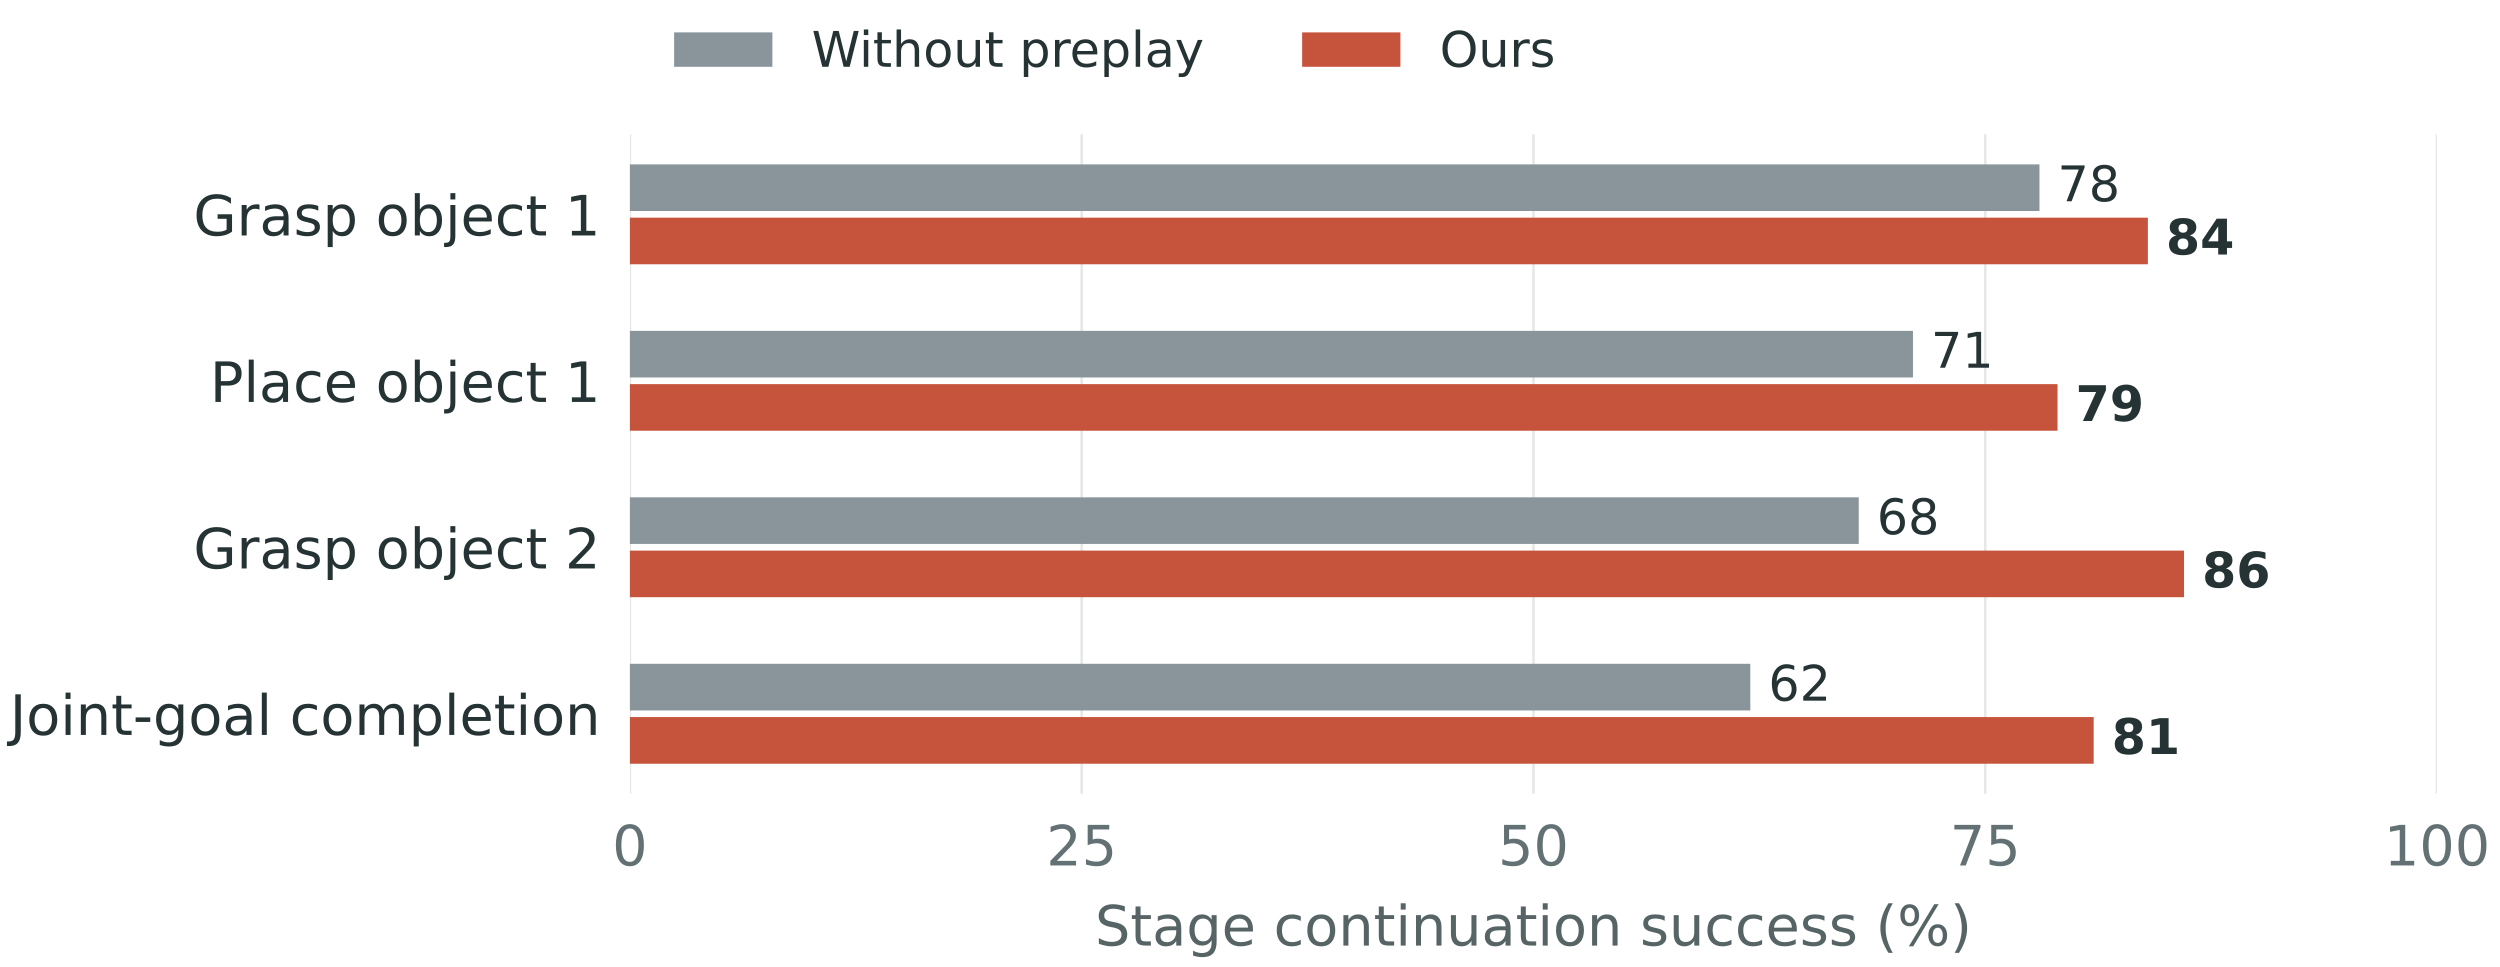
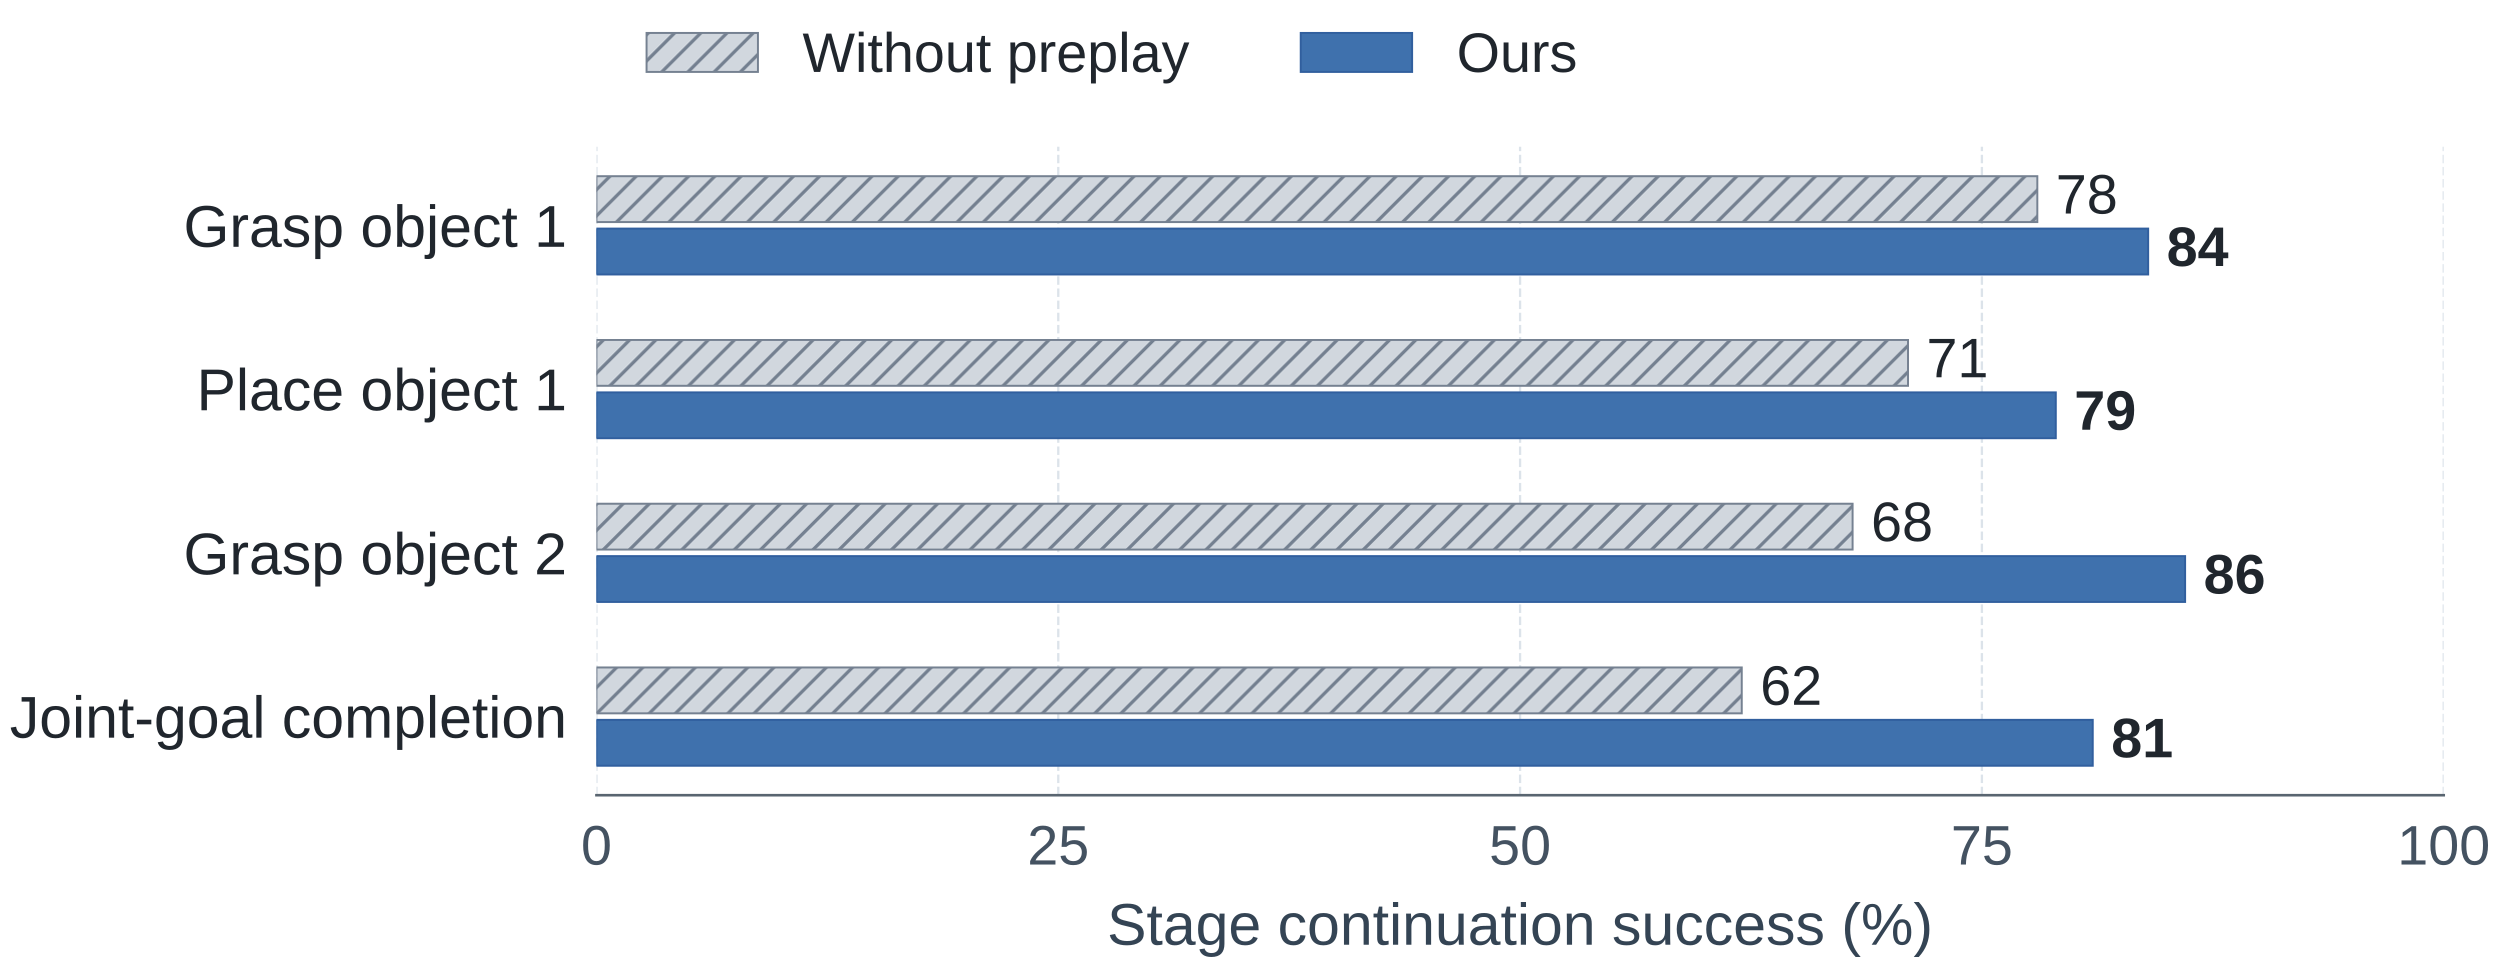
<svg xmlns="http://www.w3.org/2000/svg" width="763.2pt" height="295.2pt" viewBox="0 0 763.2 295.2" version="1.1">
  <defs>
    <style type="text/css">*{stroke-linejoin: round; stroke-linecap: butt}</style>
  </defs>
  <g id="figure_1">
    <g id="patch_1">
      <path d="M 0 295.2  L 763.2 295.2  L 763.2 0  L 0 0  z " style="fill: #ffffff" />
    </g>
    <g id="axes_1">
      <g id="patch_2">
-         <path d="M 192.296 242.294  L 743.975 242.294  L 743.975 41.032  L 192.296 41.032  z " style="fill: #ffffff" />
+         <path d="M 182.083 242.761  L 746.019 242.761  L 746.019 44.794  L 182.083 44.794  z " style="fill: #ffffff" />
      </g>
      <g id="matplotlib.axis_1">
        <g id="xtick_1">
          <g id="line2d_1">
-             <path d="M 192.296 242.294  L 192.296 41.032  " clip-path="url(#p0e6c1fd1ca)" style="fill: none; stroke: #e5e8e5; stroke-width: 0.8; stroke-linecap: square" />
+             <path d="M 182.083 242.761  L 182.083 44.794  " clip-path="url(#p2e5c2636b9)" style="fill: none; stroke-dasharray: 2.59,1.12; stroke-dashoffset: 0; stroke: #dce3ea; stroke-width: 0.7" />
          </g>
          <g id="line2d_2" />
          <g id="text_1">
-             <text style="fill: #647174; font: 17px 'DejaVu Sans'; text-anchor: middle" x="192.296" y="264.211" transform="rotate(-0 192.2959 264.2115)">0</text>
+             <text style="fill: #445261; font: 17px 'Arial'; text-anchor: middle" x="182.083" y="263.929" transform="rotate(-0 182.0834 263.9291)">0</text>
          </g>
        </g>
        <g id="xtick_2">
          <g id="line2d_3">
-             <path d="M 330.216 242.294  L 330.216 41.032  " clip-path="url(#p0e6c1fd1ca)" style="fill: none; stroke: #e5e8e5; stroke-width: 0.8; stroke-linecap: square" />
+             <path d="M 323.067 242.761  L 323.067 44.794  " clip-path="url(#p2e5c2636b9)" style="fill: none; stroke-dasharray: 2.59,1.12; stroke-dashoffset: 0; stroke: #dce3ea; stroke-width: 0.7" />
          </g>
          <g id="line2d_4" />
          <g id="text_2">
-             <text style="fill: #647174; font: 17px 'DejaVu Sans'; text-anchor: middle" x="330.216" y="264.211" transform="rotate(-0 330.2157 264.2115)">25</text>
+             <text style="fill: #445261; font: 17px 'Arial'; text-anchor: middle" x="323.067" y="263.929" transform="rotate(-0 323.0674 263.9291)">25</text>
          </g>
        </g>
        <g id="xtick_3">
          <g id="line2d_5">
-             <path d="M 468.136 242.294  L 468.136 41.032  " clip-path="url(#p0e6c1fd1ca)" style="fill: none; stroke: #e5e8e5; stroke-width: 0.8; stroke-linecap: square" />
+             <path d="M 464.051 242.761  L 464.051 44.794  " clip-path="url(#p2e5c2636b9)" style="fill: none; stroke-dasharray: 2.59,1.12; stroke-dashoffset: 0; stroke: #dce3ea; stroke-width: 0.7" />
          </g>
          <g id="line2d_6" />
          <g id="text_3">
-             <text style="fill: #647174; font: 17px 'DejaVu Sans'; text-anchor: middle" x="468.136" y="264.211" transform="rotate(-0 468.1356 264.2115)">50</text>
+             <text style="fill: #445261; font: 17px 'Arial'; text-anchor: middle" x="464.051" y="263.929" transform="rotate(-0 464.0514 263.9291)">50</text>
          </g>
        </g>
        <g id="xtick_4">
          <g id="line2d_7">
-             <path d="M 606.056 242.294  L 606.056 41.032  " clip-path="url(#p0e6c1fd1ca)" style="fill: none; stroke: #e5e8e5; stroke-width: 0.8; stroke-linecap: square" />
+             <path d="M 605.035 242.761  L 605.035 44.794  " clip-path="url(#p2e5c2636b9)" style="fill: none; stroke-dasharray: 2.59,1.12; stroke-dashoffset: 0; stroke: #dce3ea; stroke-width: 0.7" />
          </g>
          <g id="line2d_8" />
          <g id="text_4">
-             <text style="fill: #647174; font: 17px 'DejaVu Sans'; text-anchor: middle" x="606.056" y="264.211" transform="rotate(-0 606.0555 264.2115)">75</text>
+             <text style="fill: #445261; font: 17px 'Arial'; text-anchor: middle" x="605.035" y="263.929" transform="rotate(-0 605.0354 263.9291)">75</text>
          </g>
        </g>
        <g id="xtick_5">
          <g id="line2d_9">
-             <path d="M 743.975 242.294  L 743.975 41.032  " clip-path="url(#p0e6c1fd1ca)" style="fill: none; stroke: #e5e8e5; stroke-width: 0.8; stroke-linecap: square" />
+             <path d="M 746.019 242.761  L 746.019 44.794  " clip-path="url(#p2e5c2636b9)" style="fill: none; stroke-dasharray: 2.59,1.12; stroke-dashoffset: 0; stroke: #dce3ea; stroke-width: 0.7" />
          </g>
          <g id="line2d_10" />
          <g id="text_5">
-             <text style="fill: #647174; font: 17px 'DejaVu Sans'; text-anchor: middle" x="743.975" y="264.211" transform="rotate(-0 743.9754 264.2115)">100</text>
+             <text style="fill: #445261; font: 17px 'Arial'; text-anchor: middle" x="746.019" y="263.929" transform="rotate(-0 746.0194 263.9291)">100</text>
          </g>
        </g>
        <g id="text_6">
-           <text style="fill: #566466; font: 17px 'DejaVu Sans'; text-anchor: middle" x="468.136" y="288.664" transform="rotate(-0 468.1356 288.6643)">Stage continuation success (%)</text>
+           <text style="fill: #344454; font: 18px 'Arial'; text-anchor: middle" x="464.051" y="288.411" transform="rotate(-0 464.0514 288.4113)">Stage continuation success (%)</text>
        </g>
      </g>
      <g id="matplotlib.axis_2">
        <g id="ytick_1">
          <g id="line2d_11" />
          <g id="text_7">
-             <text style="fill: #263335; font: 17px 'DejaVu Sans'; text-anchor: end" x="183.296" y="71.886" transform="rotate(-0 183.2959 71.88612)">Grasp object 1</text>
+             <text style="fill: #20262d; font: 18px 'Arial'; text-anchor: end" x="173.083" y="75.342" transform="rotate(-0 173.0834 75.34157)">Grasp object 1</text>
          </g>
        </g>
        <g id="ytick_2">
          <g id="line2d_12" />
          <g id="text_8">
-             <text style="fill: #263335; font: 17px 'DejaVu Sans'; text-anchor: end" x="183.296" y="122.71" transform="rotate(-0 183.2959 122.7099)">Place object 1</text>
+             <text style="fill: #20262d; font: 18px 'Arial'; text-anchor: end" x="173.083" y="125.25" transform="rotate(-0 173.0834 125.2503)">Place object 1</text>
          </g>
        </g>
        <g id="ytick_3">
          <g id="line2d_13" />
          <g id="text_9">
-             <text style="fill: #263335; font: 17px 'DejaVu Sans'; text-anchor: end" x="183.296" y="173.534" transform="rotate(-0 183.2959 173.5336)">Grasp object 2</text>
+             <text style="fill: #20262d; font: 18px 'Arial'; text-anchor: end" x="173.083" y="175.325" transform="rotate(-0 173.0834 175.3249)">Grasp object 2</text>
          </g>
        </g>
        <g id="ytick_4">
          <g id="line2d_14" />
          <g id="text_10">
-             <text style="fill: #263335; font: 17px 'DejaVu Sans'; text-anchor: end" x="183.296" y="224.357" transform="rotate(-0 183.2959 224.3574)">Joint-goal completion</text>
+             <text style="fill: #20262d; font: 18px 'Arial'; text-anchor: end" x="173.083" y="225.207" transform="rotate(-0 173.0834 225.2069)">Joint-goal completion</text>
          </g>
        </g>
      </g>
      <g id="patch_3">
-         <path d="M 192.296 50.18  L 622.606 50.18  L 622.606 64.411  L 192.296 64.411  z " clip-path="url(#p0e6c1fd1ca)" style="fill: #89949b" />
+         <path d="M 182.083 53.792  L 621.953 53.792  L 621.953 67.79  L 182.083 67.79  z " clip-path="url(#p2e5c2636b9)" style="fill: url(#h2d1a455b70); stroke: #758191; stroke-width: 0.6; stroke-linejoin: miter" />
      </g>
      <g id="patch_4">
-         <path d="M 192.296 101.004  L 583.988 101.004  L 583.988 115.235  L 192.296 115.235  z " clip-path="url(#p0e6c1fd1ca)" style="fill: #89949b" />
+         <path d="M 182.083 103.784  L 582.478 103.784  L 582.478 117.782  L 182.083 117.782  z " clip-path="url(#p2e5c2636b9)" style="fill: url(#h2d1a455b70); stroke: #758191; stroke-width: 0.6; stroke-linejoin: miter" />
      </g>
      <g id="patch_5">
-         <path d="M 192.296 151.828  L 567.438 151.828  L 567.438 166.058  L 192.296 166.058  z " clip-path="url(#p0e6c1fd1ca)" style="fill: #89949b" />
+         <path d="M 182.083 153.776  L 565.56 153.776  L 565.56 167.773  L 182.083 167.773  z " clip-path="url(#p2e5c2636b9)" style="fill: url(#h2d1a455b70); stroke: #758191; stroke-width: 0.6; stroke-linejoin: miter" />
      </g>
      <g id="patch_6">
-         <path d="M 192.296 202.652  L 534.337 202.652  L 534.337 216.882  L 192.296 216.882  z " clip-path="url(#p0e6c1fd1ca)" style="fill: #89949b" />
+         <path d="M 182.083 203.767  L 531.724 203.767  L 531.724 217.765  L 182.083 217.765  z " clip-path="url(#p2e5c2636b9)" style="fill: url(#h2d1a455b70); stroke: #758191; stroke-width: 0.6; stroke-linejoin: miter" />
      </g>
      <g id="patch_7">
-         <path d="M 192.296 66.444  L 655.707 66.444  L 655.707 80.675  L 192.296 80.675  z " clip-path="url(#p0e6c1fd1ca)" style="fill: #c6533b" />
+         <path d="M 182.083 69.79  L 655.79 69.79  L 655.79 83.787  L 182.083 83.787  z " clip-path="url(#p2e5c2636b9)" style="fill: #3f71ad; stroke: #315f9e; stroke-width: 0.6; stroke-linejoin: miter" />
      </g>
      <g id="patch_8">
-         <path d="M 192.296 117.268  L 628.123 117.268  L 628.123 131.498  L 192.296 131.498  z " clip-path="url(#p0e6c1fd1ca)" style="fill: #c6533b" />
+         <path d="M 182.083 119.781  L 627.593 119.781  L 627.593 133.779  L 182.083 133.779  z " clip-path="url(#p2e5c2636b9)" style="fill: #3f71ad; stroke: #315f9e; stroke-width: 0.6; stroke-linejoin: miter" />
      </g>
      <g id="patch_9">
-         <path d="M 192.296 168.091  L 666.74 168.091  L 666.74 182.322  L 192.296 182.322  z " clip-path="url(#p0e6c1fd1ca)" style="fill: #c6533b" />
+         <path d="M 182.083 169.773  L 667.068 169.773  L 667.068 183.771  L 182.083 183.771  z " clip-path="url(#p2e5c2636b9)" style="fill: #3f71ad; stroke: #315f9e; stroke-width: 0.6; stroke-linejoin: miter" />
      </g>
      <g id="patch_10">
-         <path d="M 192.296 218.915  L 639.156 218.915  L 639.156 233.146  L 192.296 233.146  z " clip-path="url(#p0e6c1fd1ca)" style="fill: #c6533b" />
+         <path d="M 182.083 219.765  L 638.872 219.765  L 638.872 233.762  L 182.083 233.762  z " clip-path="url(#p2e5c2636b9)" style="fill: #3f71ad; stroke: #315f9e; stroke-width: 0.6; stroke-linejoin: miter" />
+       </g>
+       <g id="patch_11">
+         <path d="M 182.083 242.761  L 746.019 242.761  " style="fill: none; stroke: #596570; stroke-width: 0.8; stroke-linejoin: miter; stroke-linecap: square" />
      </g>
      <g id="text_11">
-         <text style="fill: #263335; font: 15px 'DejaVu Sans'; text-anchor: start" x="628.123" y="61.435" transform="rotate(-0 628.1227 61.43471)">78</text>
+         <text style="fill: #20262d; font: 17px 'Arial'; text-anchor: start" x="627.593" y="65.186" transform="rotate(-0 627.5928 65.18595)">78</text>
      </g>
      <g id="text_12">
-         <text style="fill: #263335; font: 700 15px 'DejaVu Sans'; text-anchor: start" x="661.223" y="77.698" transform="rotate(-0 661.2235 77.69831)">84</text>
+         <text style="fill: #20262d; font: 700 17px 'Arial'; text-anchor: start" x="661.429" y="81.195" transform="rotate(-0 661.429 81.19524)">84</text>
      </g>
      <g id="text_13">
-         <text style="fill: #263335; font: 15px 'DejaVu Sans'; text-anchor: start" x="589.505" y="112.258" transform="rotate(-0 589.5051 112.2585)">71</text>
+         <text style="fill: #20262d; font: 17px 'Arial'; text-anchor: start" x="588.117" y="115.178" transform="rotate(-0 588.1173 115.1776)">71</text>
      </g>
      <g id="text_14">
-         <text style="fill: #263335; font: 700 15px 'DejaVu Sans'; text-anchor: start" x="633.639" y="128.522" transform="rotate(-0 633.6395 128.5221)">79</text>
+         <text style="fill: #20262d; font: 700 17px 'Arial'; text-anchor: start" x="633.232" y="131.187" transform="rotate(-0 633.2322 131.1869)">79</text>
      </g>
      <g id="text_15">
-         <text style="fill: #263335; font: 15px 'DejaVu Sans'; text-anchor: start" x="572.955" y="163.082" transform="rotate(-0 572.9547 163.0822)">68</text>
+         <text style="fill: #20262d; font: 17px 'Arial'; text-anchor: start" x="571.199" y="165.169" transform="rotate(-0 571.1992 165.1693)">68</text>
      </g>
      <g id="text_16">
-         <text style="fill: #263335; font: 700 15px 'DejaVu Sans'; text-anchor: start" x="672.257" y="179.346" transform="rotate(-0 672.257 179.3458)">86</text>
+         <text style="fill: #20262d; font: 700 17px 'Arial'; text-anchor: start" x="672.708" y="181.179" transform="rotate(-0 672.7077 181.1786)">86</text>
      </g>
      <g id="text_17">
-         <text style="fill: #263335; font: 15px 'DejaVu Sans'; text-anchor: start" x="539.854" y="213.906" transform="rotate(-0 539.854 213.906)">62</text>
+         <text style="fill: #20262d; font: 17px 'Arial'; text-anchor: start" x="537.363" y="215.161" transform="rotate(-0 537.363 215.161)">62</text>
      </g>
      <g id="text_18">
-         <text style="fill: #263335; font: 700 15px 'DejaVu Sans'; text-anchor: start" x="644.673" y="230.17" transform="rotate(-0 644.6731 230.1696)">81</text>
+         <text style="fill: #20262d; font: 700 17px 'Arial'; text-anchor: start" x="644.511" y="231.17" transform="rotate(-0 644.5109 231.1702)">81</text>
      </g>
      <g id="legend_1">
-         <g id="patch_11">
-           <path d="M 205.796 20.387  L 235.796 20.387  L 235.796 9.887  L 205.796 9.887  z " style="fill: #89949b" />
+         <g id="patch_12">
+           <path d="M 197.383 21.957  L 231.383 21.957  L 231.383 10.057  L 197.383 10.057  z " style="fill: url(#h2d1a455b70); stroke: #758191; stroke-width: 0.6; stroke-linejoin: miter" />
        </g>
        <g id="text_19">
-           <text style="fill: #263335; font: 15px 'DejaVu Sans'; text-anchor: start" x="247.796" y="20.387" transform="rotate(-0 247.7959 20.38727)">Without preplay</text>
+           <text style="fill: #20262d; font: 17px 'Arial'; text-anchor: start" x="244.983" y="21.957" transform="rotate(-0 244.9834 21.95655)">Without preplay</text>
        </g>
-         <g id="patch_12">
-           <path d="M 397.517 20.387  L 427.517 20.387  L 427.517 9.887  L 397.517 9.887  z " style="fill: #c6533b" />
+         <g id="patch_13">
+           <path d="M 397.088 21.957  L 431.088 21.957  L 431.088 10.057  L 397.088 10.057  z " style="fill: #3f71ad; stroke: #315f9e; stroke-width: 0.6; stroke-linejoin: miter" />
        </g>
        <g id="text_20">
-           <text style="fill: #263335; font: 15px 'DejaVu Sans'; text-anchor: start" x="439.517" y="20.387" transform="rotate(-0 439.517 20.38727)">Ours</text>
+           <text style="fill: #20262d; font: 17px 'Arial'; text-anchor: start" x="444.688" y="21.957" transform="rotate(-0 444.6882 21.95655)">Ours</text>
        </g>
      </g>
    </g>
  </g>
  <defs>
-     <clipPath id="p0e6c1fd1ca">
-       <rect x="192.296" y="41.032" width="551.68" height="201.262" />
+     <clipPath id="p2e5c2636b9">
+       <rect x="182.083" y="44.794" width="563.936" height="197.967" />
    </clipPath>
  </defs>
+   <defs>
+     <pattern id="h2d1a455b70" patternUnits="userSpaceOnUse" x="0" y="0" width="72" height="72">
+       <rect x="0" y="0" width="73" height="73" fill="#d1d7de" />
+       <path d="M -36 36  L 36 -36  M -32 40  L 40 -32  M -28 44  L 44 -28  M -24 48  L 48 -24  M -20 52  L 52 -20  M -16 56  L 56 -16  M -12 60  L 60 -12  M -8 64  L 64 -8  M -4 68  L 68 -4  M 0 72  L 72 0  M 4 76  L 76 4  M 8 80  L 80 8  M 12 84  L 84 12  M 16 88  L 88 16  M 20 92  L 92 20  M 24 96  L 96 24  M 28 100  L 100 28  M 32 104  L 104 32  M 36 108  L 108 36  " style="fill: #758191; stroke: #758191; stroke-width: 1.0; stroke-linecap: butt; stroke-linejoin: miter" />
+     </pattern>
+   </defs>
</svg>
